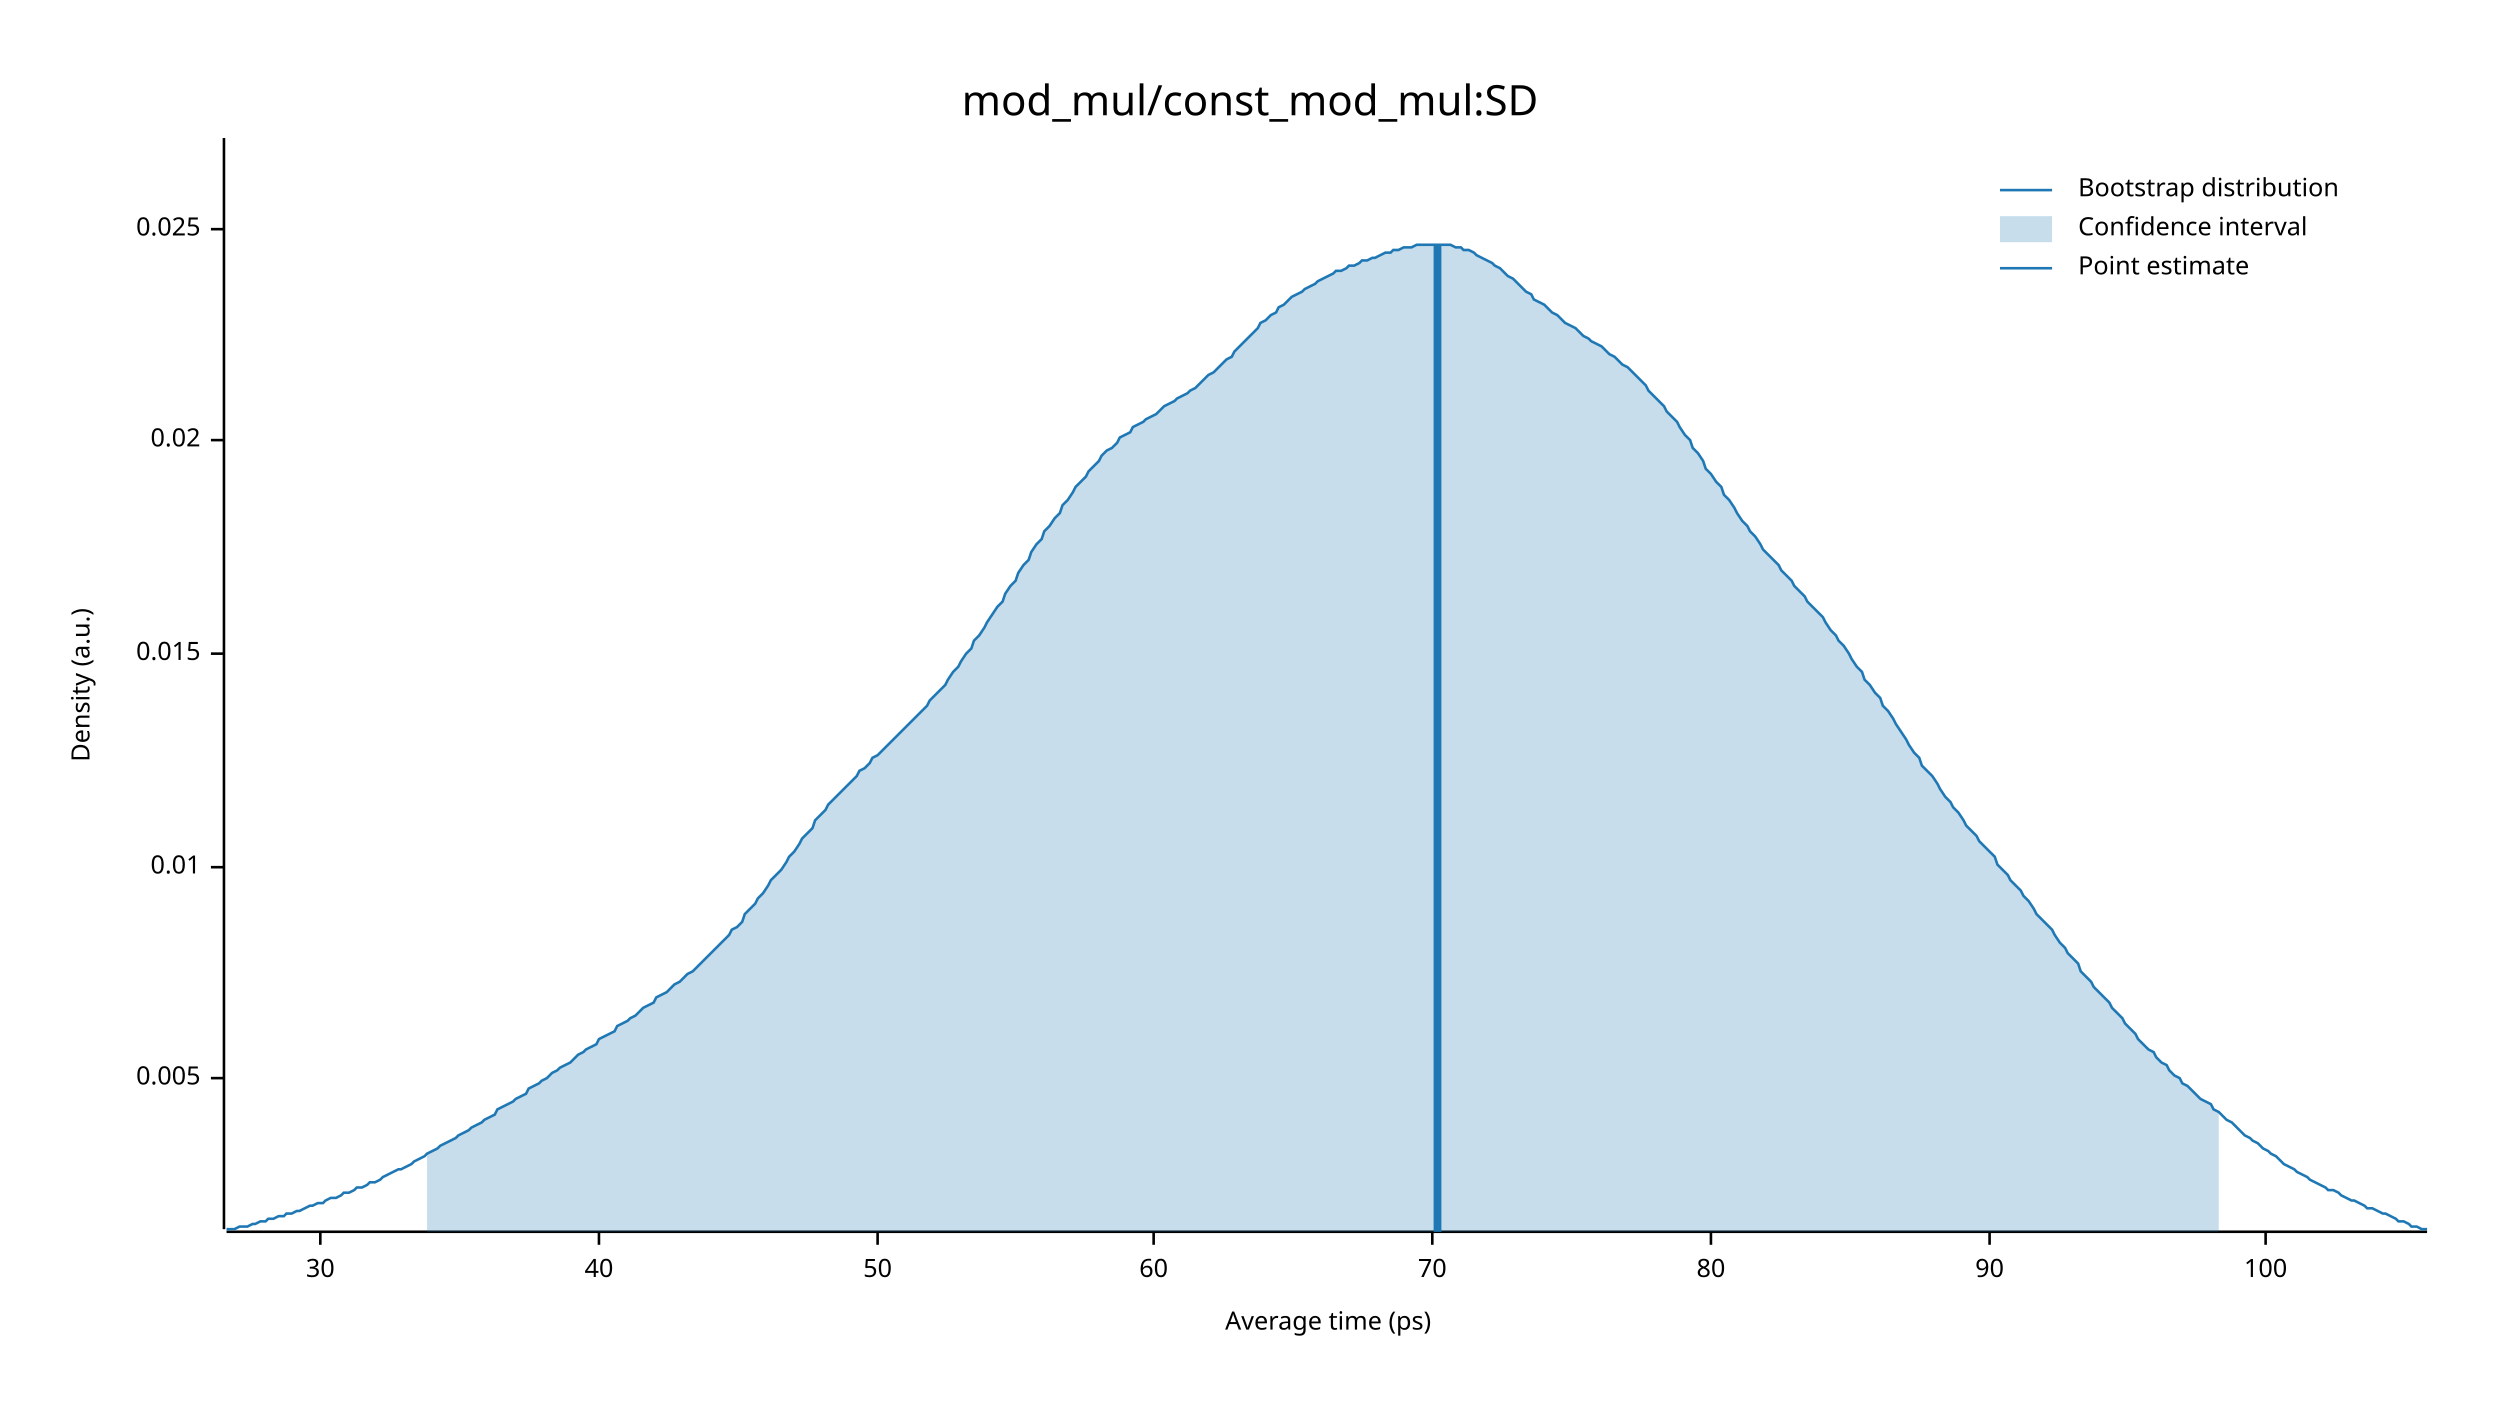
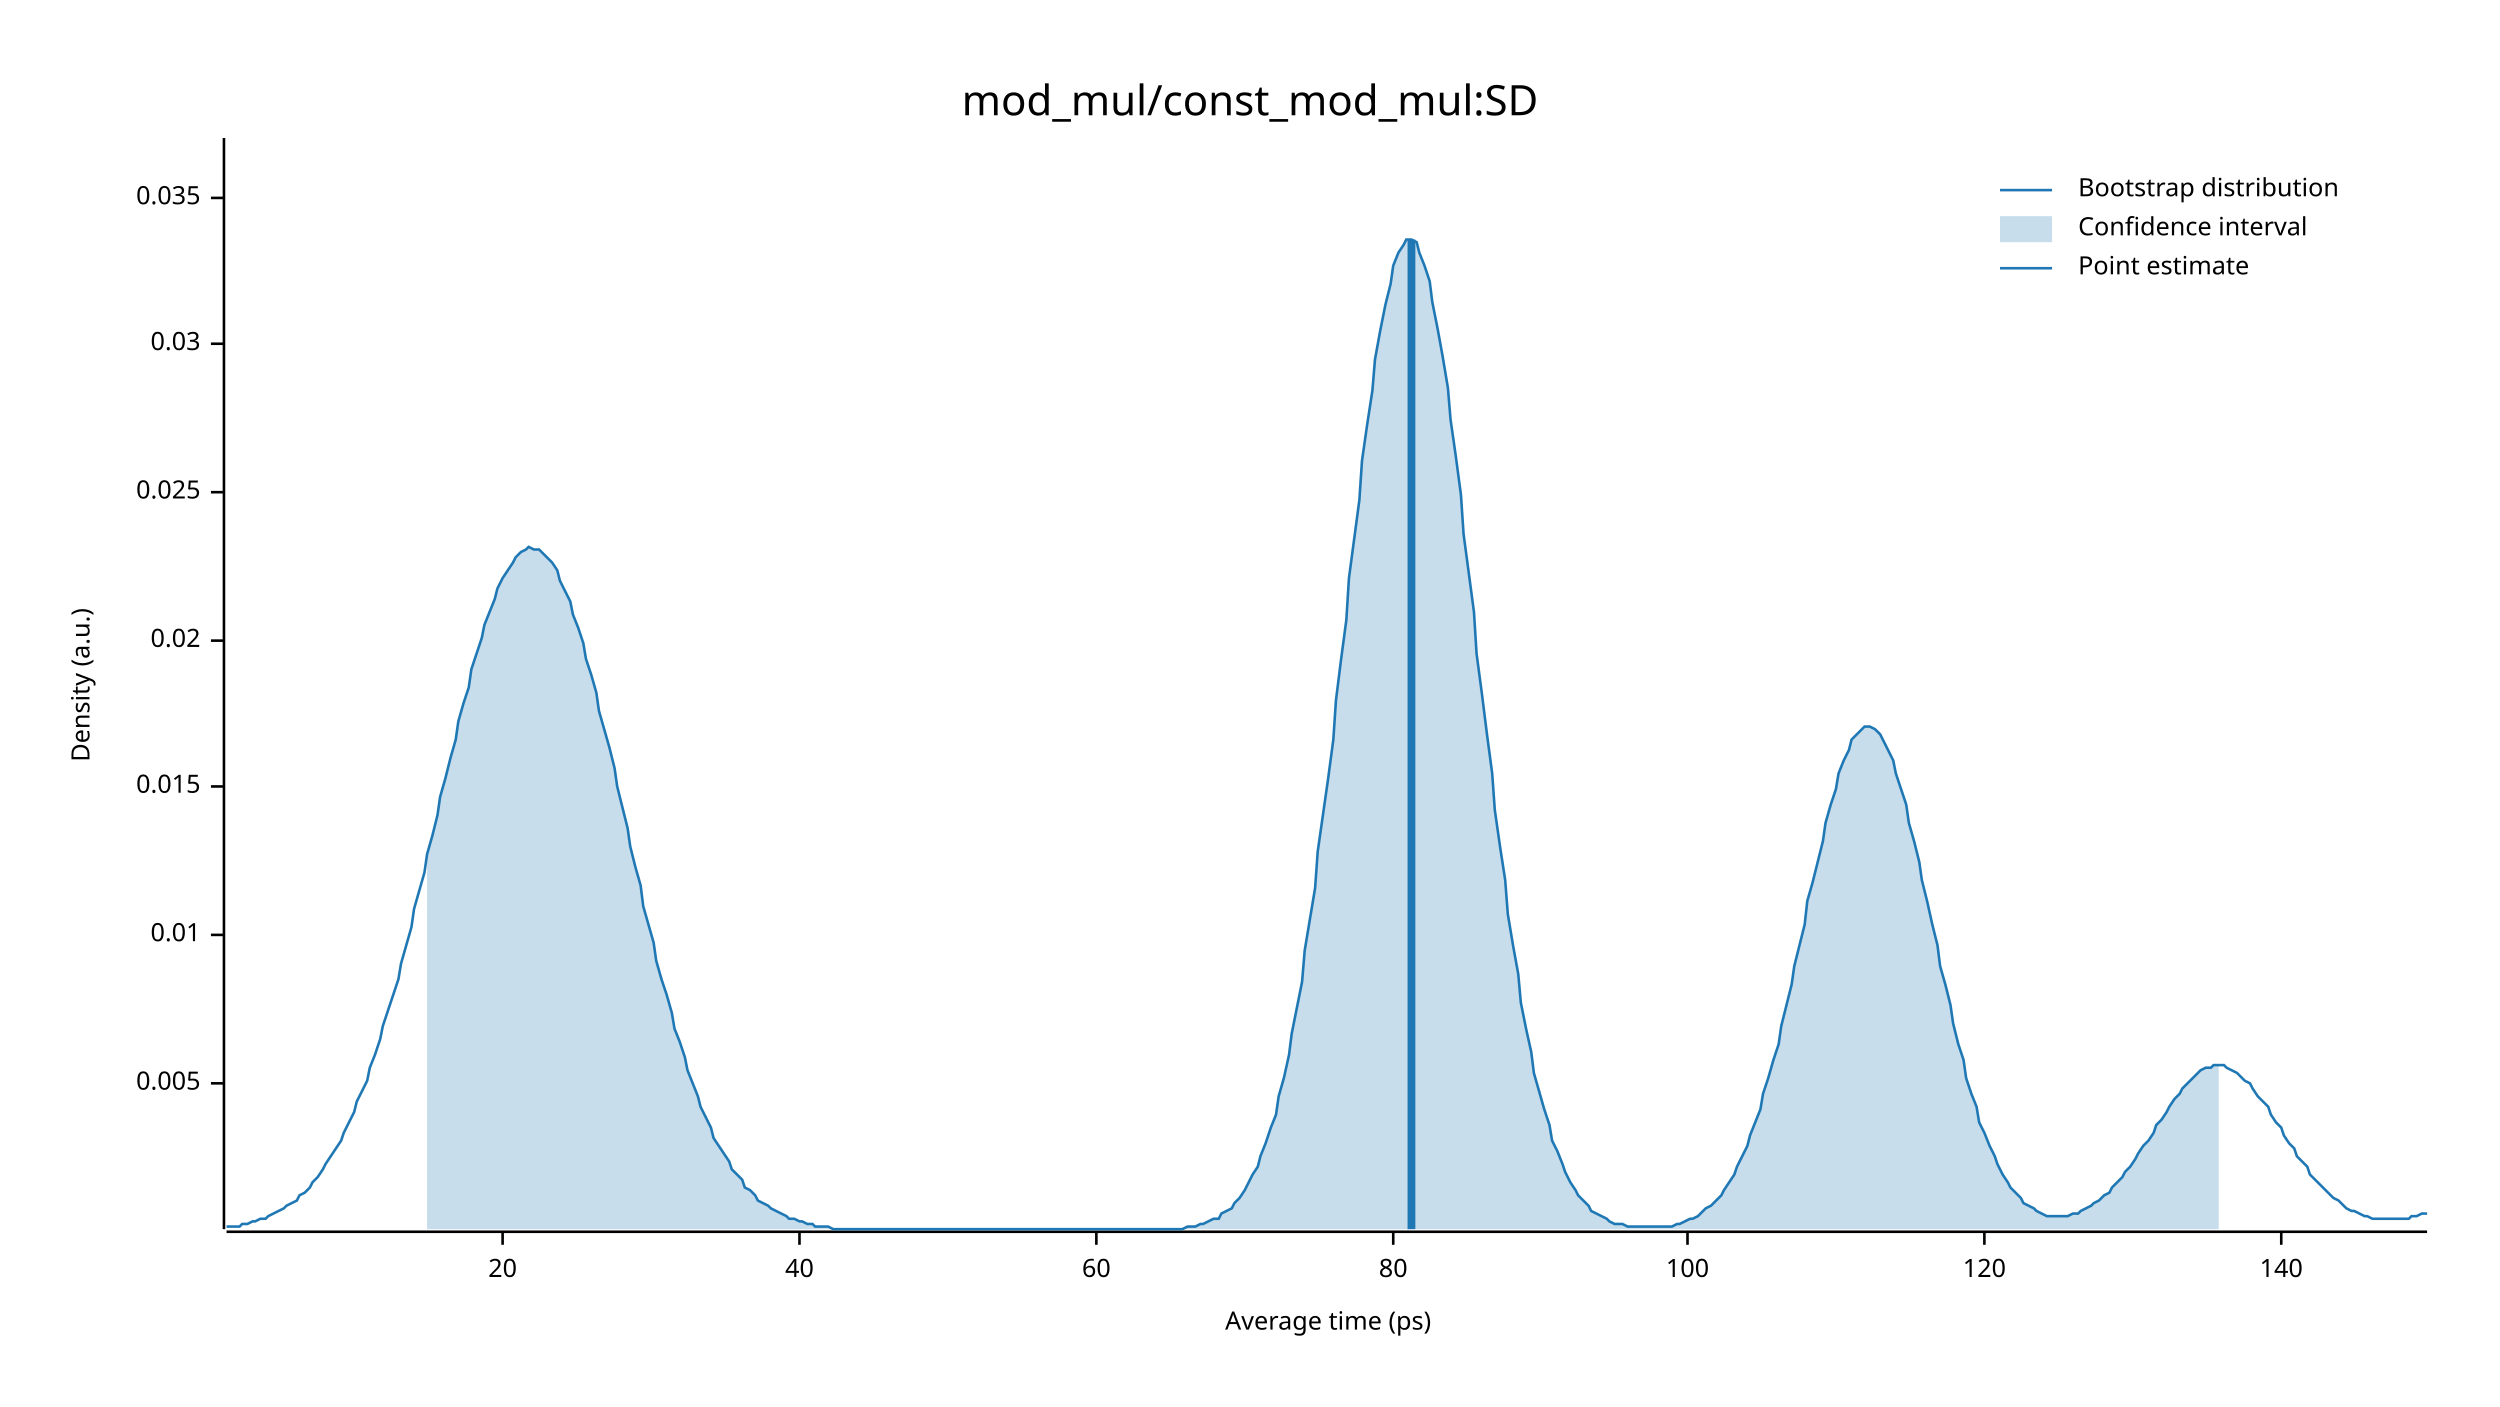
<svg xmlns="http://www.w3.org/2000/svg" width="960" height="540" viewBox="0 0 960 540">
  <text x="480" y="32" dy="0.76em" text-anchor="middle" font-family="sans-serif" font-size="16.129" opacity="1" fill="#000000">
mod_mul/const_mod_mul:SD
</text>
  <text x="27" y="263" dy="0.76em" text-anchor="middle" font-family="sans-serif" font-size="9.677" opacity="1" fill="#000000" transform="rotate(270, 27, 263)">
Density (a.u.)
</text>
  <text x="510" y="513" dy="-0.5ex" text-anchor="middle" font-family="sans-serif" font-size="9.677" opacity="1" fill="#000000">
Average time (ps)
</text>
  <polyline fill="none" opacity="1" stroke="#000000" stroke-width="1" points="86,53 86,472 " />
-   <text x="77" y="414" dy="0.5ex" text-anchor="end" font-family="sans-serif" font-size="9.677" opacity="1" fill="#000000">
+   <text x="77" y="416" dy="0.5ex" text-anchor="end" font-family="sans-serif" font-size="9.677" opacity="1" fill="#000000">
0.005
</text>
-   <polyline fill="none" opacity="1" stroke="#000000" stroke-width="1" points="81,414 86,414 " />
-   <text x="77" y="333" dy="0.5ex" text-anchor="end" font-family="sans-serif" font-size="9.677" opacity="1" fill="#000000">
+   <polyline fill="none" opacity="1" stroke="#000000" stroke-width="1" points="81,416 86,416 " />
+   <text x="77" y="359" dy="0.5ex" text-anchor="end" font-family="sans-serif" font-size="9.677" opacity="1" fill="#000000">
0.01
</text>
-   <polyline fill="none" opacity="1" stroke="#000000" stroke-width="1" points="81,333 86,333 " />
-   <text x="77" y="251" dy="0.5ex" text-anchor="end" font-family="sans-serif" font-size="9.677" opacity="1" fill="#000000">
+   <polyline fill="none" opacity="1" stroke="#000000" stroke-width="1" points="81,359 86,359 " />
+   <text x="77" y="302" dy="0.5ex" text-anchor="end" font-family="sans-serif" font-size="9.677" opacity="1" fill="#000000">
0.015
</text>
-   <polyline fill="none" opacity="1" stroke="#000000" stroke-width="1" points="81,251 86,251 " />
-   <text x="77" y="169" dy="0.5ex" text-anchor="end" font-family="sans-serif" font-size="9.677" opacity="1" fill="#000000">
+   <polyline fill="none" opacity="1" stroke="#000000" stroke-width="1" points="81,302 86,302 " />
+   <text x="77" y="246" dy="0.5ex" text-anchor="end" font-family="sans-serif" font-size="9.677" opacity="1" fill="#000000">
0.02
</text>
-   <polyline fill="none" opacity="1" stroke="#000000" stroke-width="1" points="81,169 86,169 " />
-   <text x="77" y="88" dy="0.5ex" text-anchor="end" font-family="sans-serif" font-size="9.677" opacity="1" fill="#000000">
+   <polyline fill="none" opacity="1" stroke="#000000" stroke-width="1" points="81,246 86,246 " />
+   <text x="77" y="189" dy="0.5ex" text-anchor="end" font-family="sans-serif" font-size="9.677" opacity="1" fill="#000000">
0.025
</text>
-   <polyline fill="none" opacity="1" stroke="#000000" stroke-width="1" points="81,88 86,88 " />
+   <polyline fill="none" opacity="1" stroke="#000000" stroke-width="1" points="81,189 86,189 " />
+   <text x="77" y="132" dy="0.5ex" text-anchor="end" font-family="sans-serif" font-size="9.677" opacity="1" fill="#000000">
+ 0.03
+ </text>
+   <polyline fill="none" opacity="1" stroke="#000000" stroke-width="1" points="81,132 86,132 " />
+   <text x="77" y="76" dy="0.5ex" text-anchor="end" font-family="sans-serif" font-size="9.677" opacity="1" fill="#000000">
+ 0.035
+ </text>
+   <polyline fill="none" opacity="1" stroke="#000000" stroke-width="1" points="81,76 86,76 " />
  <polyline fill="none" opacity="1" stroke="#000000" stroke-width="1" points="87,473 932,473 " />
-   <text x="123" y="483" dy="0.76em" text-anchor="middle" font-family="sans-serif" font-size="9.677" opacity="1" fill="#000000">
- 30
+   <text x="193" y="483" dy="0.76em" text-anchor="middle" font-family="sans-serif" font-size="9.677" opacity="1" fill="#000000">
+ 20
</text>
-   <polyline fill="none" opacity="1" stroke="#000000" stroke-width="1" points="123,473 123,478 " />
-   <text x="230" y="483" dy="0.76em" text-anchor="middle" font-family="sans-serif" font-size="9.677" opacity="1" fill="#000000">
+   <polyline fill="none" opacity="1" stroke="#000000" stroke-width="1" points="193,473 193,478 " />
+   <text x="307" y="483" dy="0.76em" text-anchor="middle" font-family="sans-serif" font-size="9.677" opacity="1" fill="#000000">
40
</text>
-   <polyline fill="none" opacity="1" stroke="#000000" stroke-width="1" points="230,473 230,478 " />
-   <text x="337" y="483" dy="0.76em" text-anchor="middle" font-family="sans-serif" font-size="9.677" opacity="1" fill="#000000">
- 50
- </text>
-   <polyline fill="none" opacity="1" stroke="#000000" stroke-width="1" points="337,473 337,478 " />
-   <text x="443" y="483" dy="0.76em" text-anchor="middle" font-family="sans-serif" font-size="9.677" opacity="1" fill="#000000">
+   <polyline fill="none" opacity="1" stroke="#000000" stroke-width="1" points="307,473 307,478 " />
+   <text x="421" y="483" dy="0.76em" text-anchor="middle" font-family="sans-serif" font-size="9.677" opacity="1" fill="#000000">
60
</text>
-   <polyline fill="none" opacity="1" stroke="#000000" stroke-width="1" points="443,473 443,478 " />
-   <text x="550" y="483" dy="0.76em" text-anchor="middle" font-family="sans-serif" font-size="9.677" opacity="1" fill="#000000">
- 70
- </text>
-   <polyline fill="none" opacity="1" stroke="#000000" stroke-width="1" points="550,473 550,478 " />
-   <text x="657" y="483" dy="0.76em" text-anchor="middle" font-family="sans-serif" font-size="9.677" opacity="1" fill="#000000">
+   <polyline fill="none" opacity="1" stroke="#000000" stroke-width="1" points="421,473 421,478 " />
+   <text x="535" y="483" dy="0.76em" text-anchor="middle" font-family="sans-serif" font-size="9.677" opacity="1" fill="#000000">
80
</text>
-   <polyline fill="none" opacity="1" stroke="#000000" stroke-width="1" points="657,473 657,478 " />
-   <text x="764" y="483" dy="0.76em" text-anchor="middle" font-family="sans-serif" font-size="9.677" opacity="1" fill="#000000">
- 90
- </text>
-   <polyline fill="none" opacity="1" stroke="#000000" stroke-width="1" points="764,473 764,478 " />
-   <text x="870" y="483" dy="0.76em" text-anchor="middle" font-family="sans-serif" font-size="9.677" opacity="1" fill="#000000">
+   <polyline fill="none" opacity="1" stroke="#000000" stroke-width="1" points="535,473 535,478 " />
+   <text x="648" y="483" dy="0.76em" text-anchor="middle" font-family="sans-serif" font-size="9.677" opacity="1" fill="#000000">
100
</text>
-   <polyline fill="none" opacity="1" stroke="#000000" stroke-width="1" points="870,473 870,478 " />
-   <polyline fill="none" opacity="1" stroke="#1F78B4" stroke-width="1" points="87,472 88,472 90,472 92,471 93,471 95,471 97,470 98,470 100,469 102,469 103,468 105,468 107,467 109,467 110,466 112,466 114,465 115,465 117,464 119,463 120,463 122,462 124,462 125,461 127,460 129,460 131,459 132,458 134,458 136,457 137,456 139,456 141,455 142,454 144,454 146,453 147,452 149,451 151,450 153,449 154,449 156,448 158,447 159,446 161,445 163,444 164,443 166,442 168,441 169,440 171,439 173,438 175,437 176,436 178,435 180,434 181,433 183,432 185,431 186,430 188,429 190,428 191,426 193,425 195,424 197,423 198,422 200,421 202,420 203,418 205,417 207,416 208,415 210,414 212,412 214,411 215,410 217,409 219,408 220,407 222,405 224,404 225,403 227,402 229,401 230,399 232,398 234,397 236,396 237,394 239,393 241,392 242,391 244,390 246,388 247,387 249,386 251,385 252,383 254,382 256,381 258,379 259,378 261,377 263,375 264,374 266,373 268,371 269,370 271,368 273,366 274,365 276,363 278,361 280,359 281,357 283,356 285,354 286,351 288,349 290,347 291,345 293,343 295,340 296,338 298,336 300,334 302,331 303,329 305,327 307,324 308,322 310,320 312,318 313,315 315,313 317,311 318,309 320,307 322,305 324,303 325,302 327,300 329,298 330,296 332,295 334,293 335,291 337,290 339,288 341,286 342,285 344,283 346,281 347,280 349,278 351,276 352,275 354,273 356,271 357,269 359,267 361,265 363,263 364,261 366,258 368,256 369,254 371,251 373,249 374,246 376,244 378,241 379,239 381,236 383,233 385,231 386,228 388,225 390,223 391,220 393,217 395,215 396,212 398,209 400,207 401,204 403,202 405,199 407,197 408,194 410,192 412,189 413,187 415,185 417,183 418,181 420,179 422,177 423,175 425,173 427,172 429,170 430,168 432,167 434,166 435,164 437,163 439,162 440,161 442,160 444,159 445,158 447,156 449,155 451,154 452,153 454,152 456,151 457,150 459,149 461,147 462,146 464,144 466,143 468,141 469,140 471,138 473,137 474,135 476,133 478,131 479,130 481,128 483,126 484,124 486,123 488,121 490,120 491,118 493,117 495,115 496,114 498,113 500,112 501,111 503,110 505,109 506,108 508,107 510,106 512,105 513,104 515,104 517,103 518,102 520,102 522,101 523,100 525,100 527,99 528,99 530,98 532,97 534,97 535,96 537,96 539,95 540,95 542,95 544,94 545,94 547,94 549,94 550,94 552,94 554,94 556,94 557,94 559,95 561,95 562,96 564,96 566,97 567,98 569,99 571,100 573,101 574,102 576,103 578,105 579,106 581,107 583,109 584,110 586,112 588,113 589,115 591,116 593,117 595,119 596,120 598,121 600,123 601,124 603,125 605,126 606,127 608,129 610,130 611,131 613,132 615,133 617,135 618,136 620,137 622,139 623,140 625,141 627,143 628,144 630,146 632,148 633,150 635,152 637,154 639,156 640,158 642,160 644,162 645,164 647,167 649,169 650,172 652,174 654,177 655,180 657,182 659,185 661,187 662,190 664,192 666,195 667,197 669,200 671,202 672,204 674,206 676,209 677,211 679,213 681,215 683,217 684,219 686,221 688,223 689,225 691,227 693,229 694,231 696,233 698,235 700,237 701,239 703,242 705,244 706,246 708,248 710,251 711,253 713,256 715,258 716,261 718,263 720,266 722,268 723,271 725,273 727,276 728,278 730,281 732,284 733,286 735,289 737,291 738,294 740,296 742,298 744,301 745,303 747,306 749,308 750,310 752,312 754,315 755,317 757,319 759,321 760,323 762,325 764,327 766,329 767,332 769,334 771,336 772,338 774,340 776,342 777,344 779,346 781,349 782,351 784,353 786,355 788,357 789,359 791,362 793,364 794,366 796,368 798,370 799,373 801,375 803,377 804,379 806,381 808,383 810,385 811,387 813,389 815,391 816,393 818,395 820,397 821,399 823,401 825,403 827,404 828,406 830,408 832,409 833,411 835,413 837,414 838,416 840,417 842,419 843,420 845,422 847,423 849,424 850,426 852,427 854,429 855,430 857,431 859,433 860,434 862,436 864,437 865,438 867,439 869,441 871,442 872,443 874,444 876,446 877,447 879,448 881,449 882,450 884,451 886,452 887,453 889,454 891,455 893,456 894,457 896,457 898,458 899,459 901,460 903,461 904,461 906,462 908,463 909,464 911,464 913,465 915,466 916,466 918,467 920,468 921,469 923,469 925,470 926,471 928,471 930,472 932,472 " />
-   <polygon opacity="0.25" fill="#1F78B4" points="164,443 166,442 168,441 169,440 171,439 173,438 175,437 176,436 178,435 180,434 181,433 183,432 185,431 186,430 188,429 190,428 191,426 193,425 195,424 197,423 198,422 200,421 202,420 203,418 205,417 207,416 208,415 210,414 212,412 214,411 215,410 217,409 219,408 220,407 222,405 224,404 225,403 227,402 229,401 230,399 232,398 234,397 236,396 237,394 239,393 241,392 242,391 244,390 246,388 247,387 249,386 251,385 252,383 254,382 256,381 258,379 259,378 261,377 263,375 264,374 266,373 268,371 269,370 271,368 273,366 274,365 276,363 278,361 280,359 281,357 283,356 285,354 286,351 288,349 290,347 291,345 293,343 295,340 296,338 298,336 300,334 302,331 303,329 305,327 307,324 308,322 310,320 312,318 313,315 315,313 317,311 318,309 320,307 322,305 324,303 325,302 327,300 329,298 330,296 332,295 334,293 335,291 337,290 339,288 341,286 342,285 344,283 346,281 347,280 349,278 351,276 352,275 354,273 356,271 357,269 359,267 361,265 363,263 364,261 366,258 368,256 369,254 371,251 373,249 374,246 376,244 378,241 379,239 381,236 383,233 385,231 386,228 388,225 390,223 391,220 393,217 395,215 396,212 398,209 400,207 401,204 403,202 405,199 407,197 408,194 410,192 412,189 413,187 415,185 417,183 418,181 420,179 422,177 423,175 425,173 427,172 429,170 430,168 432,167 434,166 435,164 437,163 439,162 440,161 442,160 444,159 445,158 447,156 449,155 451,154 452,153 454,152 456,151 457,150 459,149 461,147 462,146 464,144 466,143 468,141 469,140 471,138 473,137 474,135 476,133 478,131 479,130 481,128 483,126 484,124 486,123 488,121 490,120 491,118 493,117 495,115 496,114 498,113 500,112 501,111 503,110 505,109 506,108 508,107 510,106 512,105 513,104 515,104 517,103 518,102 520,102 522,101 523,100 525,100 527,99 528,99 530,98 532,97 534,97 535,96 537,96 539,95 540,95 542,95 544,94 545,94 547,94 549,94 550,94 552,94 554,94 556,94 557,94 559,95 561,95 562,96 564,96 566,97 567,98 569,99 571,100 573,101 574,102 576,103 578,105 579,106 581,107 583,109 584,110 586,112 588,113 589,115 591,116 593,117 595,119 596,120 598,121 600,123 601,124 603,125 605,126 606,127 608,129 610,130 611,131 613,132 615,133 617,135 618,136 620,137 622,139 623,140 625,141 627,143 628,144 630,146 632,148 633,150 635,152 637,154 639,156 640,158 642,160 644,162 645,164 647,167 649,169 650,172 652,174 654,177 655,180 657,182 659,185 661,187 662,190 664,192 666,195 667,197 669,200 671,202 672,204 674,206 676,209 677,211 679,213 681,215 683,217 684,219 686,221 688,223 689,225 691,227 693,229 694,231 696,233 698,235 700,237 701,239 703,242 705,244 706,246 708,248 710,251 711,253 713,256 715,258 716,261 718,263 720,266 722,268 723,271 725,273 727,276 728,278 730,281 732,284 733,286 735,289 737,291 738,294 740,296 742,298 744,301 745,303 747,306 749,308 750,310 752,312 754,315 755,317 757,319 759,321 760,323 762,325 764,327 766,329 767,332 769,334 771,336 772,338 774,340 776,342 777,344 779,346 781,349 782,351 784,353 786,355 788,357 789,359 791,362 793,364 794,366 796,368 798,370 799,373 801,375 803,377 804,379 806,381 808,383 810,385 811,387 813,389 815,391 816,393 818,395 820,397 821,399 823,401 825,403 827,404 828,406 830,408 832,409 833,411 835,413 837,414 838,416 840,417 842,419 843,420 845,422 847,423 849,424 850,426 852,427 852,473 164,473 " />
-   <polyline fill="none" opacity="1" stroke="#1F78B4" stroke-width="3" points="552,473 552,94 " />
+   <polyline fill="none" opacity="1" stroke="#000000" stroke-width="1" points="648,473 648,478 " />
+   <text x="762" y="483" dy="0.76em" text-anchor="middle" font-family="sans-serif" font-size="9.677" opacity="1" fill="#000000">
+ 120
+ </text>
+   <polyline fill="none" opacity="1" stroke="#000000" stroke-width="1" points="762,473 762,478 " />
+   <text x="876" y="483" dy="0.76em" text-anchor="middle" font-family="sans-serif" font-size="9.677" opacity="1" fill="#000000">
+ 140
+ </text>
+   <polyline fill="none" opacity="1" stroke="#000000" stroke-width="1" points="876,473 876,478 " />
+   <polyline fill="none" opacity="1" stroke="#1F78B4" stroke-width="1" points="87,471 88,471 90,471 92,471 93,470 95,470 97,469 98,469 100,468 102,468 103,467 105,466 107,465 109,464 110,463 112,462 114,461 115,459 117,458 119,456 120,454 122,452 124,449 125,447 127,444 129,441 131,438 132,435 134,431 136,427 137,423 139,419 141,415 142,410 144,405 146,399 147,394 149,388 151,382 153,376 154,370 156,363 158,356 159,349 161,342 163,335 164,328 166,321 168,313 169,306 171,299 173,291 175,284 176,277 178,270 180,264 181,257 183,251 185,245 186,240 188,235 190,230 191,226 193,222 195,219 197,216 198,214 200,212 202,211 203,210 205,211 207,211 208,212 210,214 212,216 214,219 215,223 217,227 219,231 220,236 222,241 224,247 225,253 227,259 229,266 230,273 232,280 234,287 236,295 237,302 239,310 241,318 242,325 244,333 246,340 247,348 249,355 251,362 252,369 254,376 256,382 258,389 259,395 261,400 263,406 264,411 266,416 268,421 269,425 271,429 273,433 274,437 276,440 278,443 280,446 281,449 283,451 285,453 286,456 288,457 290,459 291,461 293,462 295,463 296,464 298,465 300,466 302,467 303,468 305,468 307,469 308,469 310,470 312,470 313,471 315,471 317,471 318,471 320,472 322,472 324,472 325,472 327,472 329,472 330,472 332,472 334,472 335,472 337,472 339,472 341,472 342,472 344,472 346,472 347,472 349,472 351,472 352,472 354,472 356,472 357,472 359,472 361,472 363,472 364,472 366,472 368,472 369,472 371,472 373,472 374,472 376,472 378,472 379,472 381,472 383,472 385,472 386,472 388,472 390,472 391,472 393,472 395,472 396,472 398,472 400,472 401,472 403,472 405,472 407,472 408,472 410,472 412,472 413,472 415,472 417,472 418,472 420,472 422,472 423,472 425,472 427,472 429,472 430,472 432,472 434,472 435,472 437,472 439,472 440,472 442,472 444,472 445,472 447,472 449,472 451,472 452,472 454,472 456,471 457,471 459,471 461,470 462,470 464,469 466,468 468,468 469,466 471,465 473,464 474,462 476,460 478,457 479,455 481,451 483,448 484,444 486,439 488,433 490,428 491,421 493,414 495,405 496,397 498,387 500,377 501,365 503,353 505,341 506,327 508,313 510,299 512,284 513,269 515,253 517,238 518,222 520,207 522,192 523,177 525,163 527,150 528,138 530,127 532,117 534,109 535,102 537,97 539,94 540,92 542,92 544,93 545,97 547,102 549,108 550,116 552,126 554,137 556,149 557,161 559,175 561,190 562,205 564,220 566,235 567,251 569,266 571,282 573,297 574,311 576,325 578,338 579,351 581,363 583,374 584,385 586,395 588,404 589,412 591,419 593,426 595,432 596,438 598,442 600,447 601,450 603,454 605,457 606,459 608,461 610,463 611,465 613,466 615,467 617,468 618,469 620,470 622,470 623,470 625,471 627,471 628,471 630,471 632,471 633,471 635,471 637,471 639,471 640,471 642,471 644,470 645,470 647,469 649,468 650,468 652,467 654,465 655,464 657,463 659,461 661,459 662,457 664,454 666,451 667,448 669,444 671,440 672,436 674,431 676,426 677,420 679,414 681,407 683,401 684,394 686,386 688,378 689,371 691,363 693,355 694,346 696,339 698,331 700,323 701,316 703,309 705,303 706,297 708,292 710,288 711,284 713,282 715,280 716,279 718,279 720,280 722,282 723,284 725,288 727,292 728,297 730,303 732,309 733,316 735,323 737,331 738,338 740,346 742,355 744,363 745,371 747,378 749,386 750,393 752,401 754,407 755,414 757,420 759,425 760,431 762,435 764,440 766,444 767,447 769,451 771,454 772,456 774,458 776,460 777,462 779,463 781,464 782,465 784,466 786,467 788,467 789,467 791,467 793,467 794,467 796,466 798,466 799,465 801,464 803,463 804,462 806,461 808,459 810,458 811,456 813,454 815,452 816,450 818,448 820,445 821,443 823,440 825,438 827,435 828,432 830,430 832,427 833,425 835,422 837,420 838,418 840,416 842,414 843,413 845,411 847,410 849,410 850,409 852,409 854,409 855,410 857,411 859,412 860,413 862,415 864,416 865,418 867,421 869,423 871,425 872,428 874,431 876,433 877,436 879,439 881,441 882,444 884,446 886,448 887,451 889,453 891,455 893,457 894,458 896,460 898,461 899,462 901,464 903,465 904,465 906,466 908,467 909,467 911,468 913,468 915,468 916,468 918,468 920,468 921,468 923,468 925,468 926,467 928,467 930,466 932,466 " />
+   <polygon opacity="0.25" fill="#1F78B4" points="164,328 166,321 168,313 169,306 171,299 173,291 175,284 176,277 178,270 180,264 181,257 183,251 185,245 186,240 188,235 190,230 191,226 193,222 195,219 197,216 198,214 200,212 202,211 203,210 205,211 207,211 208,212 210,214 212,216 214,219 215,223 217,227 219,231 220,236 222,241 224,247 225,253 227,259 229,266 230,273 232,280 234,287 236,295 237,302 239,310 241,318 242,325 244,333 246,340 247,348 249,355 251,362 252,369 254,376 256,382 258,389 259,395 261,400 263,406 264,411 266,416 268,421 269,425 271,429 273,433 274,437 276,440 278,443 280,446 281,449 283,451 285,453 286,456 288,457 290,459 291,461 293,462 295,463 296,464 298,465 300,466 302,467 303,468 305,468 307,469 308,469 310,470 312,470 313,471 315,471 317,471 318,471 320,472 322,472 324,472 325,472 327,472 329,472 330,472 332,472 334,472 335,472 337,472 339,472 341,472 342,472 344,472 346,472 347,472 349,472 351,472 352,472 354,472 356,472 357,472 359,472 361,472 363,472 364,472 366,472 368,472 369,472 371,472 373,472 374,472 376,472 378,472 379,472 381,472 383,472 385,472 386,472 388,472 390,472 391,472 393,472 395,472 396,472 398,472 400,472 401,472 403,472 405,472 407,472 408,472 410,472 412,472 413,472 415,472 417,472 418,472 420,472 422,472 423,472 425,472 427,472 429,472 430,472 432,472 434,472 435,472 437,472 439,472 440,472 442,472 444,472 445,472 447,472 449,472 451,472 452,472 454,472 456,471 457,471 459,471 461,470 462,470 464,469 466,468 468,468 469,466 471,465 473,464 474,462 476,460 478,457 479,455 481,451 483,448 484,444 486,439 488,433 490,428 491,421 493,414 495,405 496,397 498,387 500,377 501,365 503,353 505,341 506,327 508,313 510,299 512,284 513,269 515,253 517,238 518,222 520,207 522,192 523,177 525,163 527,150 528,138 530,127 532,117 534,109 535,102 537,97 539,94 540,92 542,92 544,93 545,97 547,102 549,108 550,116 552,126 554,137 556,149 557,161 559,175 561,190 562,205 564,220 566,235 567,251 569,266 571,282 573,297 574,311 576,325 578,338 579,351 581,363 583,374 584,385 586,395 588,404 589,412 591,419 593,426 595,432 596,438 598,442 600,447 601,450 603,454 605,457 606,459 608,461 610,463 611,465 613,466 615,467 617,468 618,469 620,470 622,470 623,470 625,471 627,471 628,471 630,471 632,471 633,471 635,471 637,471 639,471 640,471 642,471 644,470 645,470 647,469 649,468 650,468 652,467 654,465 655,464 657,463 659,461 661,459 662,457 664,454 666,451 667,448 669,444 671,440 672,436 674,431 676,426 677,420 679,414 681,407 683,401 684,394 686,386 688,378 689,371 691,363 693,355 694,346 696,339 698,331 700,323 701,316 703,309 705,303 706,297 708,292 710,288 711,284 713,282 715,280 716,279 718,279 720,280 722,282 723,284 725,288 727,292 728,297 730,303 732,309 733,316 735,323 737,331 738,338 740,346 742,355 744,363 745,371 747,378 749,386 750,393 752,401 754,407 755,414 757,420 759,425 760,431 762,435 764,440 766,444 767,447 769,451 771,454 772,456 774,458 776,460 777,462 779,463 781,464 782,465 784,466 786,467 788,467 789,467 791,467 793,467 794,467 796,466 798,466 799,465 801,464 803,463 804,462 806,461 808,459 810,458 811,456 813,454 815,452 816,450 818,448 820,445 821,443 823,440 825,438 827,435 828,432 830,430 832,427 833,425 835,422 837,420 838,418 840,416 842,414 843,413 845,411 847,410 849,410 850,409 852,409 852,472 164,472 " />
+   <polyline fill="none" opacity="1" stroke="#1F78B4" stroke-width="3" points="542,472 542,92 " />
  <text x="798" y="68" dy="0.76em" text-anchor="start" font-family="sans-serif" font-size="9.677" opacity="1" fill="#000000">
Bootstrap distribution
</text>
  <text x="798" y="83" dy="0.76em" text-anchor="start" font-family="sans-serif" font-size="9.677" opacity="1" fill="#000000">
Confidence interval
</text>
  <text x="798" y="98" dy="0.76em" text-anchor="start" font-family="sans-serif" font-size="9.677" opacity="1" fill="#000000">
Point estimate
</text>
  <polyline fill="none" opacity="1" stroke="#1F78B4" stroke-width="1" points="768,73 788,73 " />
  <rect x="768" y="83" width="20" height="10" opacity="0.25" fill="#1F78B4" stroke="none" />
  <polyline fill="none" opacity="1" stroke="#1F78B4" stroke-width="1" points="768,103 788,103 " />
</svg>
